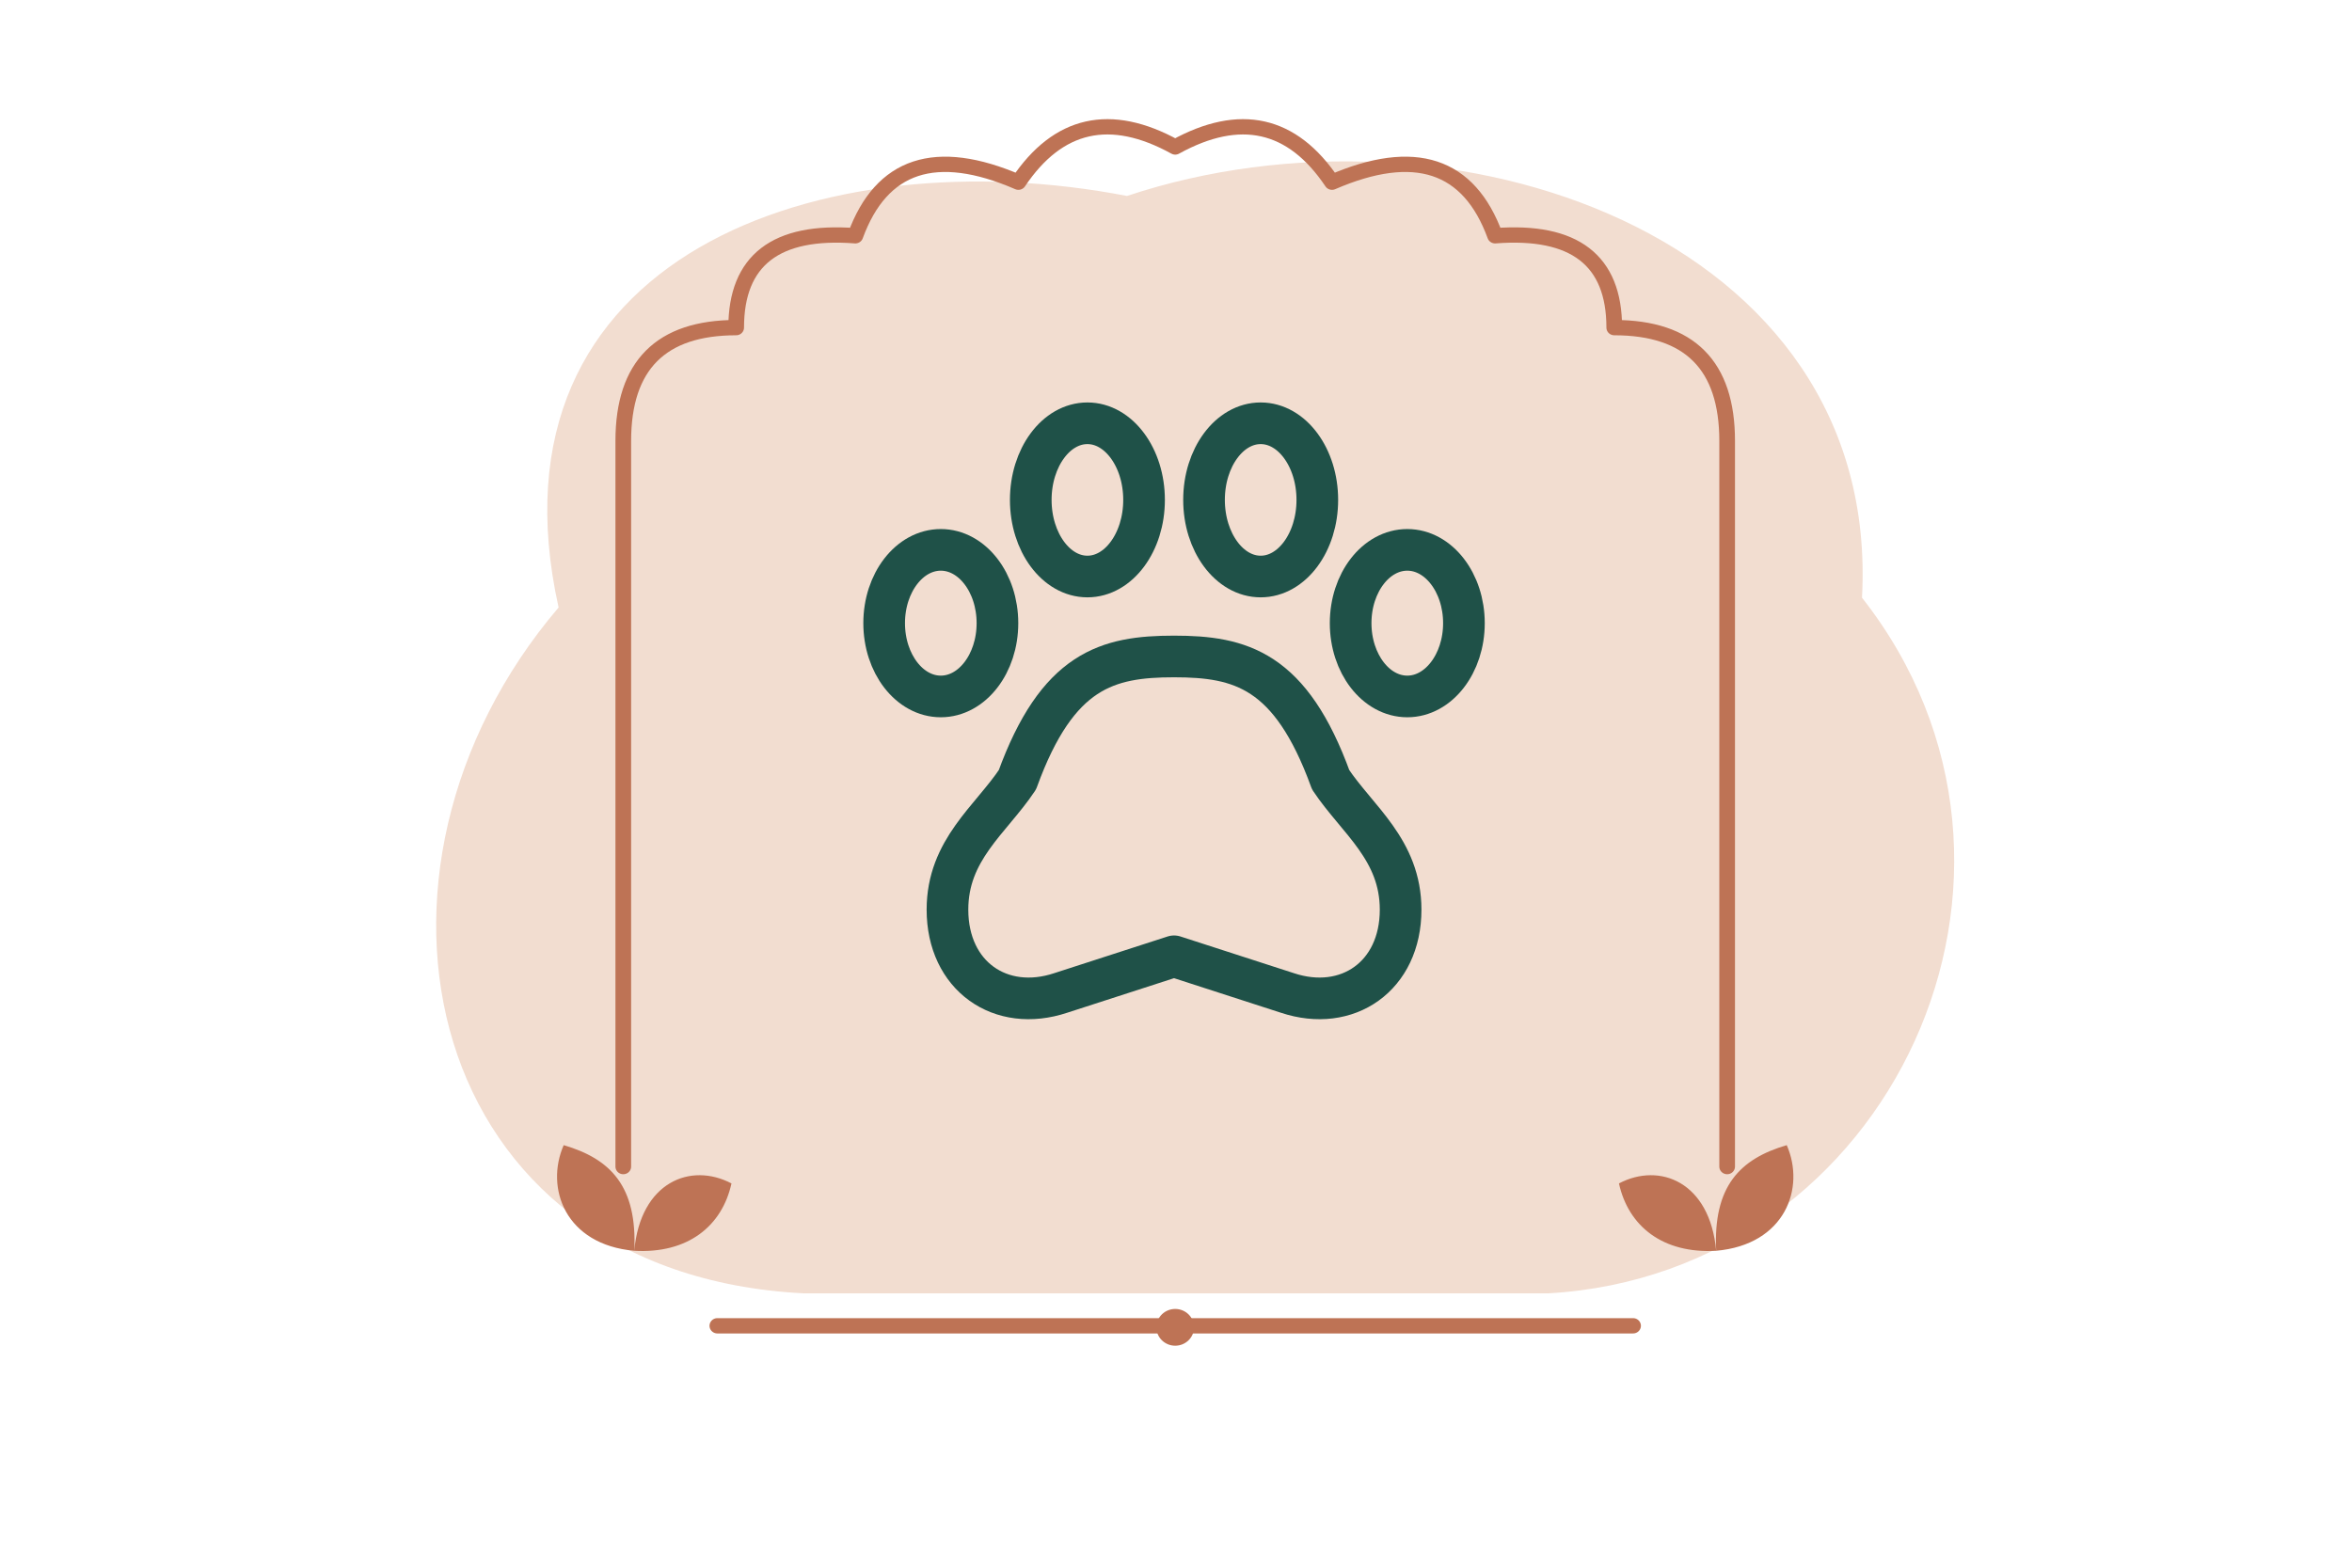
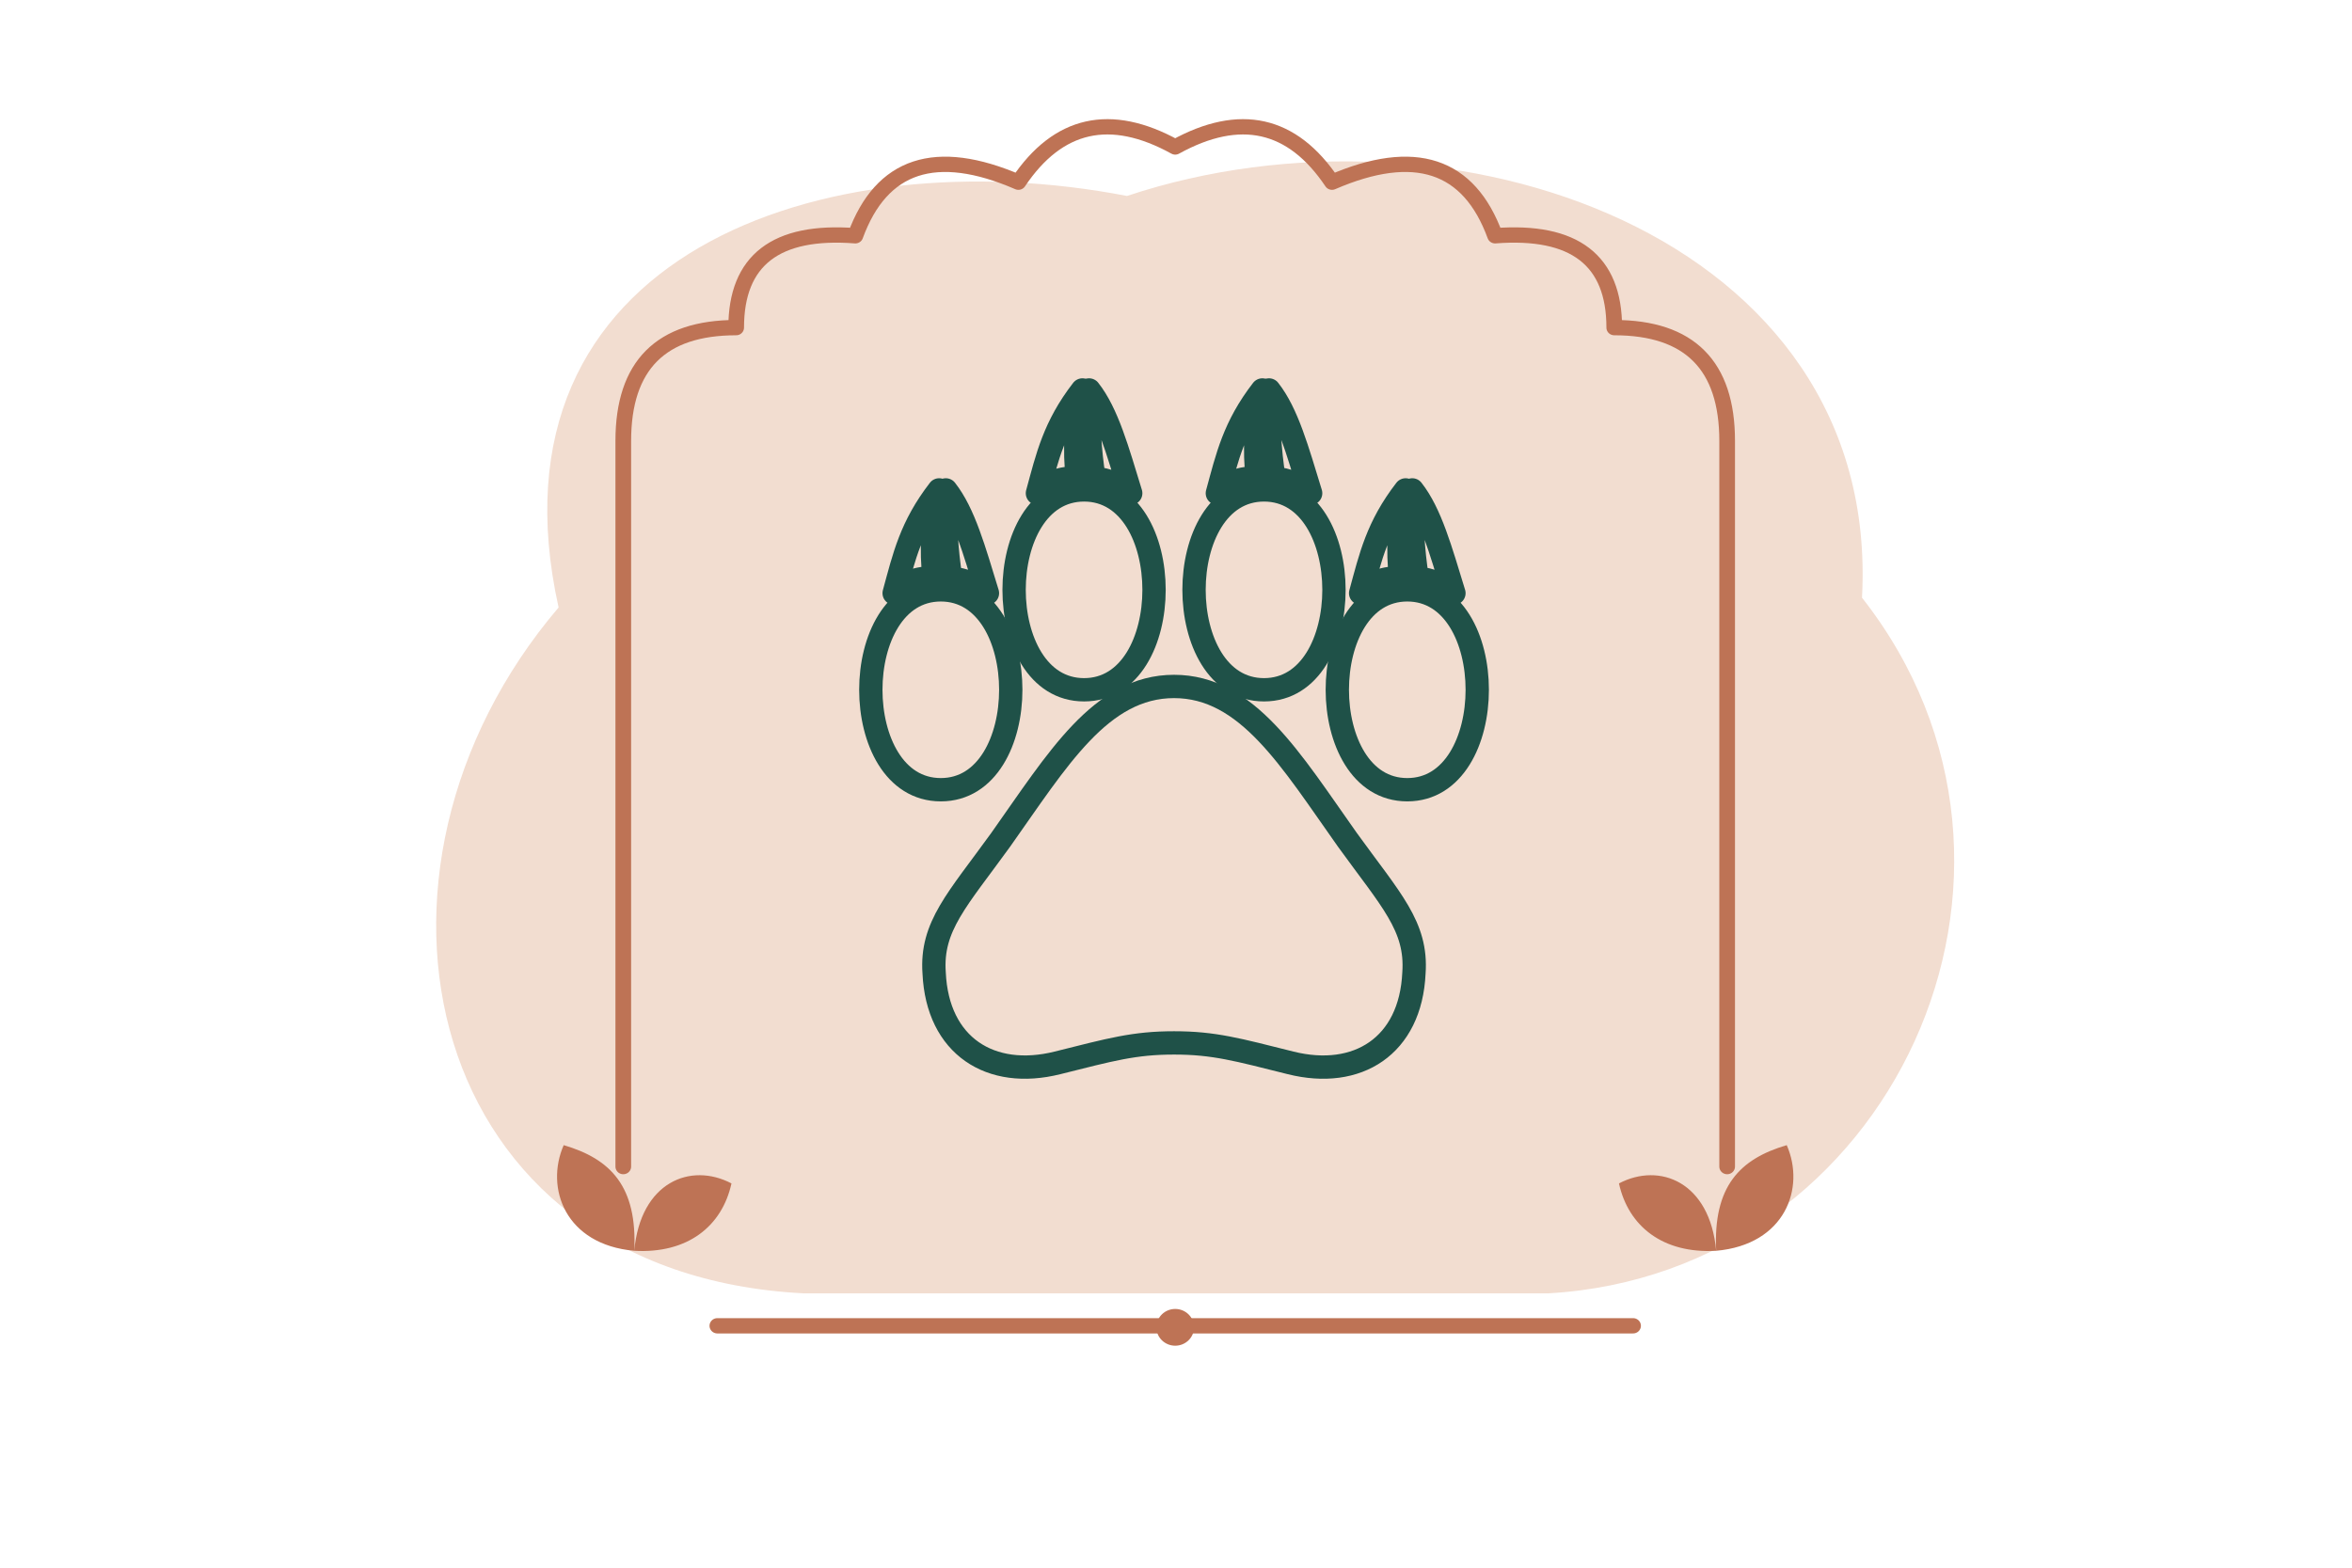
<svg xmlns="http://www.w3.org/2000/svg" viewBox="0 0 240 160">
  <path d="M57 62c-8-36 27-48 58-42 33-11 77 4 75 41 22 28 3 69-32 71H82c-39-2-48-43-25-70Z" fill="#F2DDD0" />
  <g transform="translate(79 33) scale(3.4)" fill="none" stroke="#1F5148" stroke-width="1.25" stroke-linecap="round" stroke-linejoin="round">
-     <path d="M7.3 13.7C8.5 10.4 10 10 12 10s3.5.4 4.7 3.7c.8 1.2 2.1 2.1 2.1 3.9 0 2-1.6 3.1-3.4 2.5L12 19l-3.4 1.1c-1.8.6-3.4-.5-3.4-2.5 0-1.8 1.3-2.7 2.1-3.9Z" />
-     <ellipse cx="5" cy="9" rx="1.7" ry="2.2" />
-     <ellipse cx="9.4" cy="5.3" rx="1.7" ry="2.3" />
-     <ellipse cx="14.6" cy="5.3" rx="1.7" ry="2.3" />
-     <ellipse cx="19" cy="9" rx="1.7" ry="2.2" />
+     <path d="M12 10.9 C9.8 10.9 8.5 13.1 6.8 15.5 C5.5 17.3 4.7 18.1 4.8 19.5 C4.9 21.7 6.5 22.7 8.5 22.2 C10.1 21.8 10.8 21.6 12 21.6 C13.2 21.6 13.9 21.8 15.5 22.2 C17.5 22.7 19.1 21.7 19.2 19.5 C19.3 18.1 18.5 17.3 17.2 15.5 C15.5 13.1 14.2 10.9 12 10.9 Z" stroke-width="0.7" />
+     <path d="M5 8 C2.2 8 2.2 14 5 14 C7.8 14 7.8 8 5 8 Z" stroke-width="0.7" />
+     <path d="M9.3 5 C6.5 5 6.5 11 9.3 11 C12.1 11 12.1 5 9.3 5 Z" stroke-width="0.7" />
+     <path d="M14.7 5 C11.9 5 11.9 11 14.7 11 C17.5 11 17.5 5 14.7 5 Z" stroke-width="0.7" />
+     <path d="M19 8 C16.2 8 16.2 14 19 14 C21.8 14 21.8 8 19 8 Z" stroke-width="0.7" />
+     <path d="M4.95 5 C4.1 6.1 3.9 7 3.6 8.1 Q4.1 7.6 4.8 7.65 Q4.65 6.4 4.95 5 Z" stroke-width="0.7" />
+     <path d="M5.15 5 Q5.1 6.4 5.3 7.65 Q5.9 7.7 6.4 8.1 C6 6.8 5.7 5.7 5.15 5 Z" stroke-width="0.7" />
+     <path d="M9.25 2 C8.4 3.1 8.2 4 7.9 5.1 Q8.4 4.6 9.1 4.65 Q8.95 3.4 9.25 2 Z" stroke-width="0.7" />
+     <path d="M9.45 2 Q9.4 3.4 9.6 4.65 Q10.2 4.7 10.7 5.1 C10.3 3.8 10 2.7 9.45 2 Z" stroke-width="0.7" />
+     <path d="M14.65 2 C13.8 3.1 13.6 4 13.3 5.1 Q13.8 4.6 14.5 4.65 Q14.35 3.4 14.65 2 Z" stroke-width="0.7" />
+     <path d="M14.85 2 Q14.8 3.4 15 4.65 Q15.6 4.7 16.1 5.1 C15.7 3.8 15.4 2.7 14.85 2 Z" stroke-width="0.7" />
+     <path d="M18.95 5 C18.1 6.1 17.9 7 17.6 8.1 Q18.1 7.6 18.8 7.65 Q18.65 6.4 18.95 5 Z" stroke-width="0.7" />
+     <path d="M19.15 5 Q19.1 6.4 19.3 7.65 Q19.9 7.7 20.4 8.1 C20 6.8 19.7 5.7 19.15 5 Z" stroke-width="0.7" />
  </g>
  <g transform="translate(38 0) scale(.16 .15625)">
    <path d="M160 762V288q0-74 72-74 0-66 76-60 25-70 104-35 38-58 100-23 62-35 100 23 79-35 104 35 76-6 76 60 72 0 72 74v474M220 866h584" fill="none" stroke="#BE7355" stroke-width="10" stroke-linecap="round" stroke-linejoin="round" />
    <path d="M167 817c-44-4-57-41-45-69 30 9 47 27 45 69Zm0 0c4-45 36-58 62-44-6 28-28 46-62 44Z" fill="#BE7355" />
    <path d="M857 817c44-4 57-41 45-69-30 9-47 27-45 69Zm0 0c-4-45-36-58-62-44 6 28 28 46 62 44Z" fill="#BE7355" />
    <circle cx="512" cy="867" r="12" fill="#BE7355" />
  </g>
</svg>
